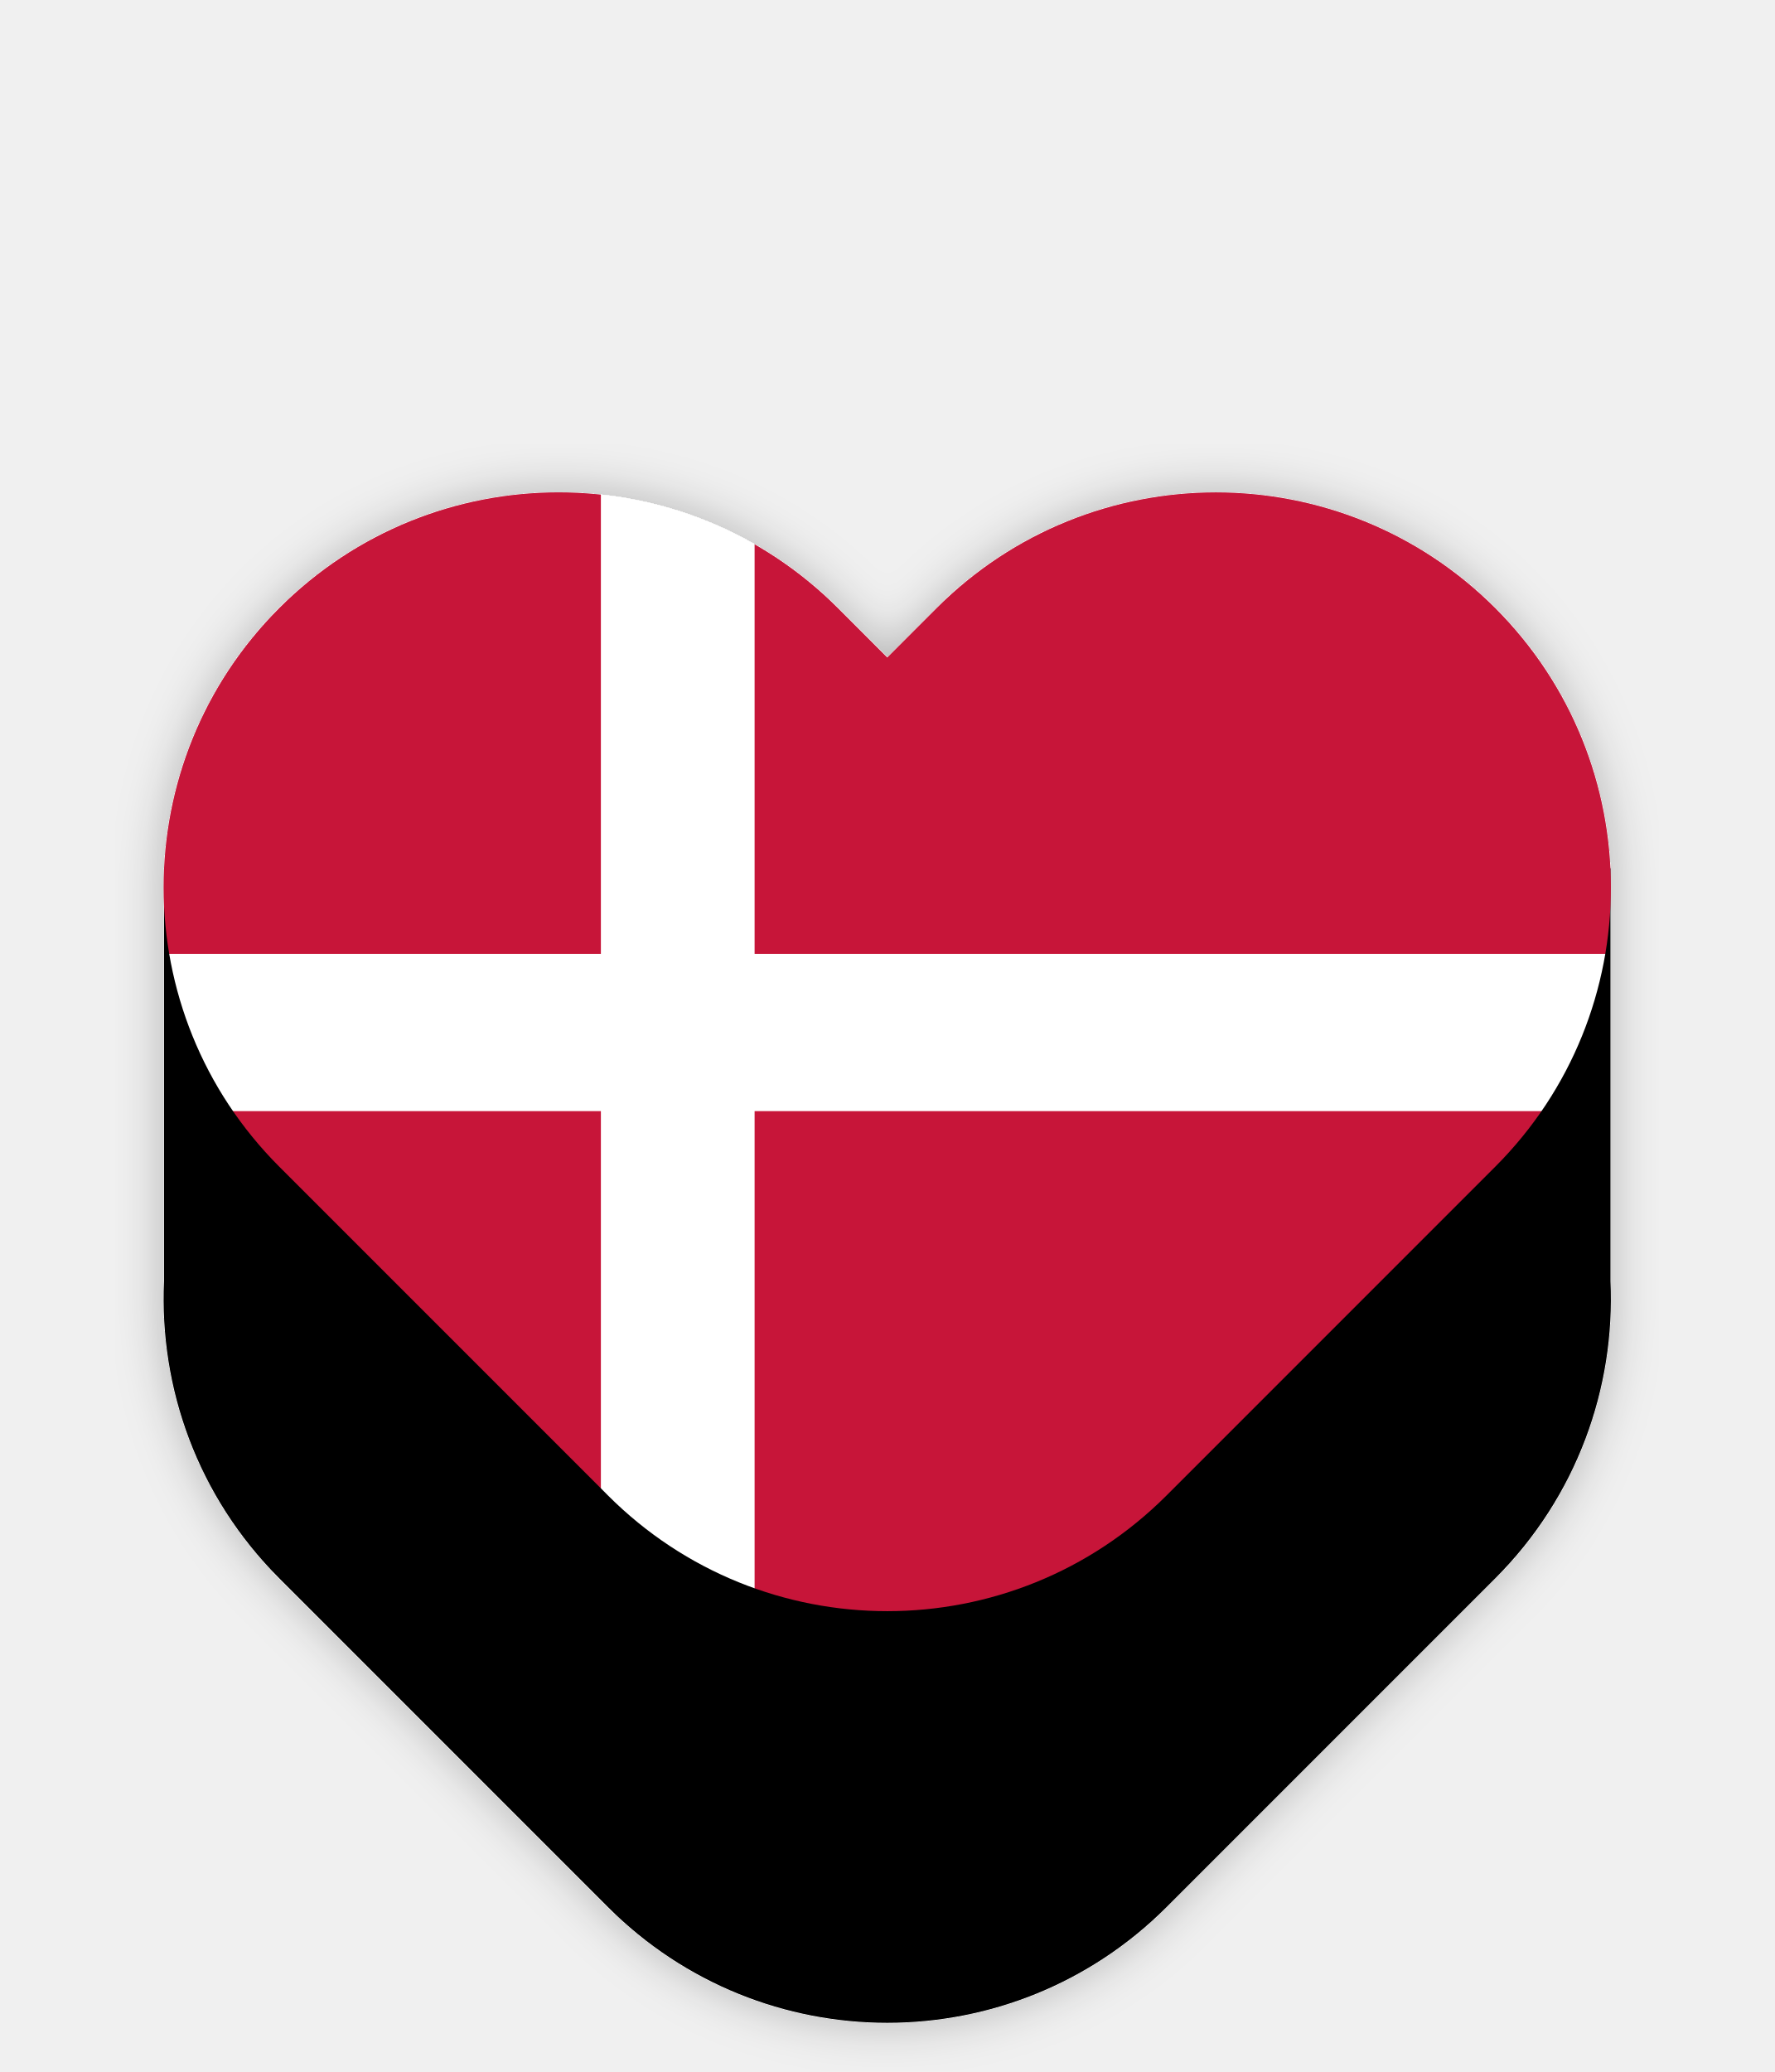
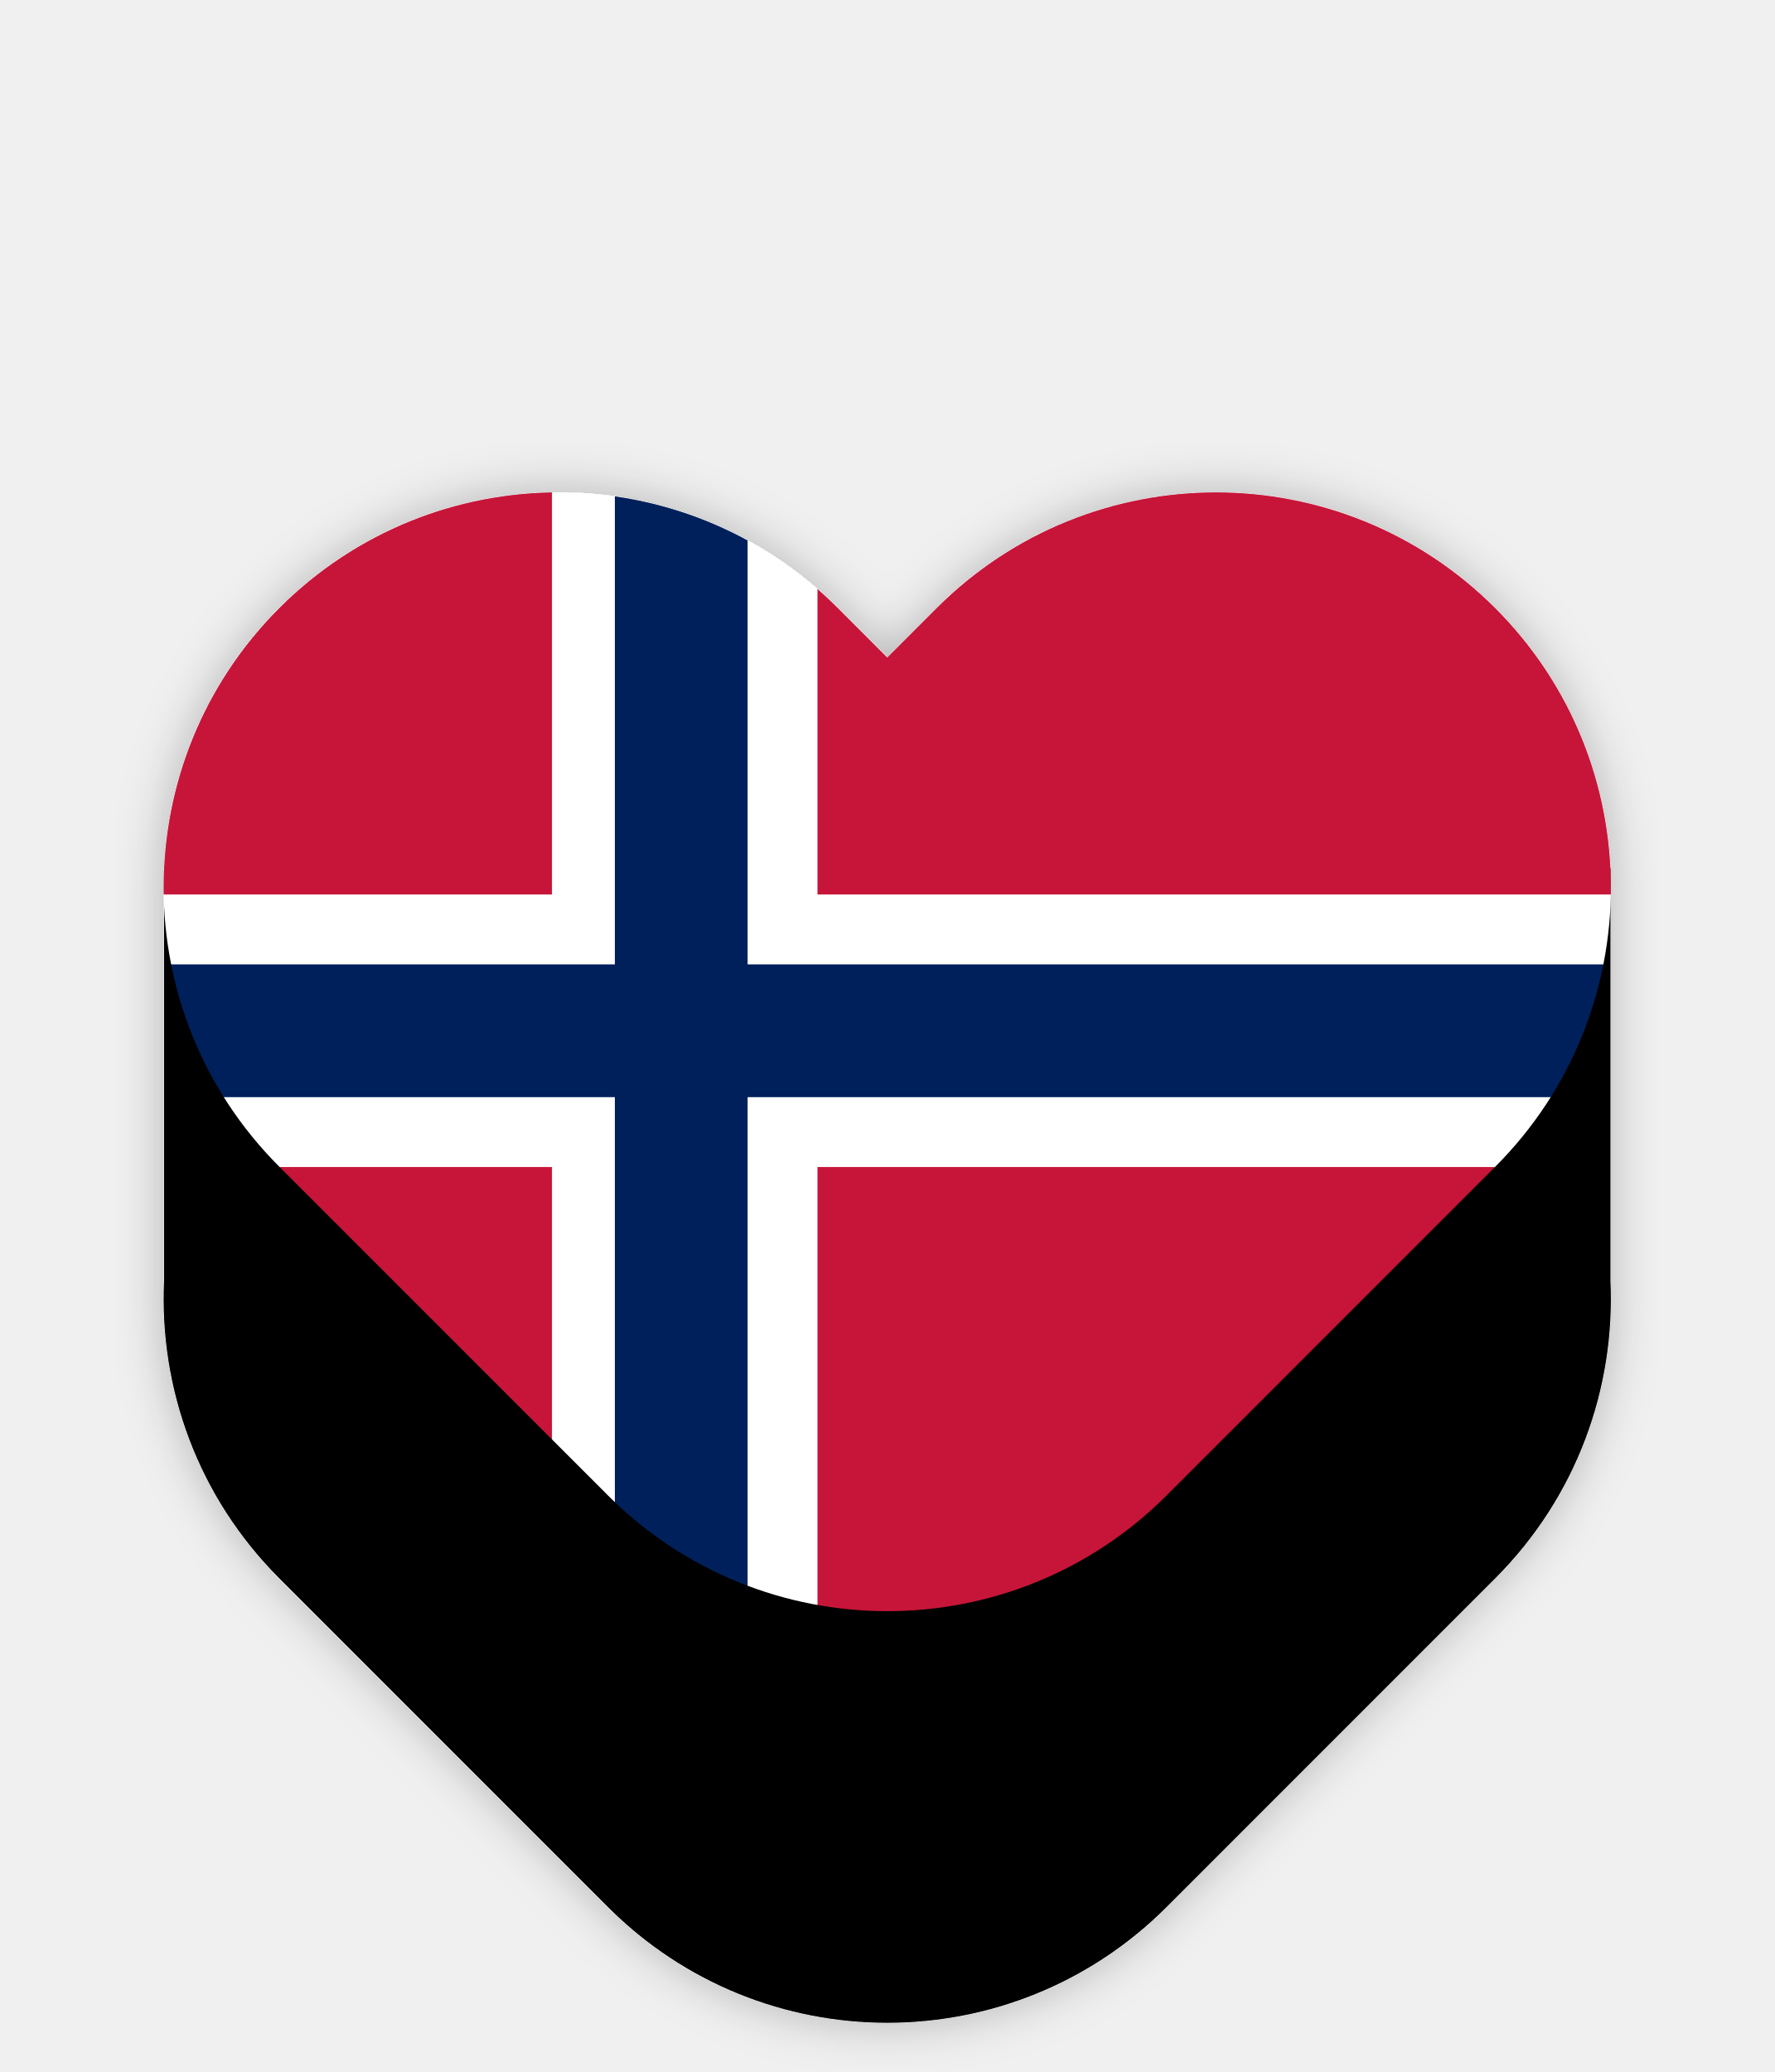
<svg xmlns="http://www.w3.org/2000/svg" width="508" height="593" viewBox="0 0 508 593" fill="none">
-   <g filter="url(#filter0_d_2029_380)">
-     <path d="M460.992 366.596C462.391 397.234 451.393 428.333 427.998 451.729L333.916 545.81C289.765 589.961 218.182 589.961 174.031 545.81C173.791 545.569 173.552 545.329 173.314 545.087L79.946 451.719C56.562 428.335 45.564 397.256 46.95 366.633V248.493H460.992V366.596Z" fill="black" />
-     <mask id="mask0_2029_380" style="mask-type:alpha" maskUnits="userSpaceOnUse" x="46" y="140" width="416" height="322">
+   <g filter="url(#filter0_d_2029_326)">
+     <path d="M460.992 366.596C462.391 397.234 451.393 428.332 427.998 451.728L333.916 545.81C289.765 589.961 218.182 589.961 174.031 545.81C173.791 545.569 173.552 545.329 173.314 545.087L79.946 451.719C56.562 428.335 45.564 397.256 46.95 366.633V248.493H460.992V366.596Z" fill="black" />
+     <mask id="mask0_2029_326" style="mask-type:alpha" maskUnits="userSpaceOnUse" x="46" y="140" width="416" height="322">
      <path fill-rule="evenodd" clip-rule="evenodd" d="M79.946 174.021C35.795 218.172 35.795 289.755 79.946 333.906L173.307 427.267C173.547 427.512 173.788 427.755 174.031 427.998C218.182 472.149 289.765 472.149 333.916 427.998L427.998 333.916C472.149 289.765 472.149 218.182 427.998 174.031C383.847 129.88 312.264 129.88 268.113 174.031L253.977 188.167L239.831 174.021C195.68 129.87 124.097 129.87 79.946 174.021Z" fill="#FF6000" />
    </mask>
-     <g mask="url(#mask0_2029_380)">
+     <g mask="url(#mask0_2029_326)">
      <rect x="47.498" y="140.556" width="162.851" height="323.764" fill="#008C45" />
      <rect x="210.349" y="140.556" width="251.062" height="323.764" fill="#DA291C" />
-       <rect x="40" y="140" width="427" height="322" fill="white" />
-       <rect x="40" y="140" width="132" height="133" fill="#C71539" />
-       <rect x="40" y="318" width="132" height="132" fill="#C71539" />
-       <rect x="216" y="140" width="251" height="133" fill="#C71539" />
-       <rect x="216" y="318" width="251" height="144" fill="#C71539" />
+       <rect x="41" y="140" width="427" height="321" fill="white" />
+       <rect x="41" y="140" width="117" height="116" fill="#C71539" />
+       <rect x="41" y="334" width="117" height="116" fill="#C71539" />
+       <rect x="234" y="140" width="234" height="116" fill="#C71539" />
+       <rect x="234" y="334" width="234" height="129" fill="#C71539" />
+       <rect x="41" y="276" width="427" height="38" fill="#00205B" />
+       <rect x="214" y="140" width="318" height="38" transform="rotate(90 214 140)" fill="#00205B" />
    </g>
  </g>
  <defs>
-     <filter id="filter0_d_2029_380" x="33.133" y="127.208" width="441.679" height="465.415" filterUnits="userSpaceOnUse" color-interpolation-filters="sRGB">
+     <filter id="filter0_d_2029_326" x="33.133" y="127.208" width="441.679" height="465.415" filterUnits="userSpaceOnUse" color-interpolation-filters="sRGB">
      <feFlood flood-opacity="0" result="BackgroundImageFix" />
      <feColorMatrix in="SourceAlpha" type="matrix" values="0 0 0 0 0 0 0 0 0 0 0 0 0 0 0 0 0 0 127 0" result="hardAlpha" />
      <feOffset />
      <feGaussianBlur stdDeviation="6.85" />
      <feComposite in2="hardAlpha" operator="out" />
      <feColorMatrix type="matrix" values="0 0 0 0 0 0 0 0 0 0 0 0 0 0 0 0 0 0 0.25 0" />
-       <feBlend mode="normal" in2="BackgroundImageFix" result="effect1_dropShadow_2029_380" />
-       <feBlend mode="normal" in="SourceGraphic" in2="effect1_dropShadow_2029_380" result="shape" />
+       <feBlend mode="normal" in2="BackgroundImageFix" result="effect1_dropShadow_2029_326" />
+       <feBlend mode="normal" in="SourceGraphic" in2="effect1_dropShadow_2029_326" result="shape" />
    </filter>
  </defs>
</svg>
